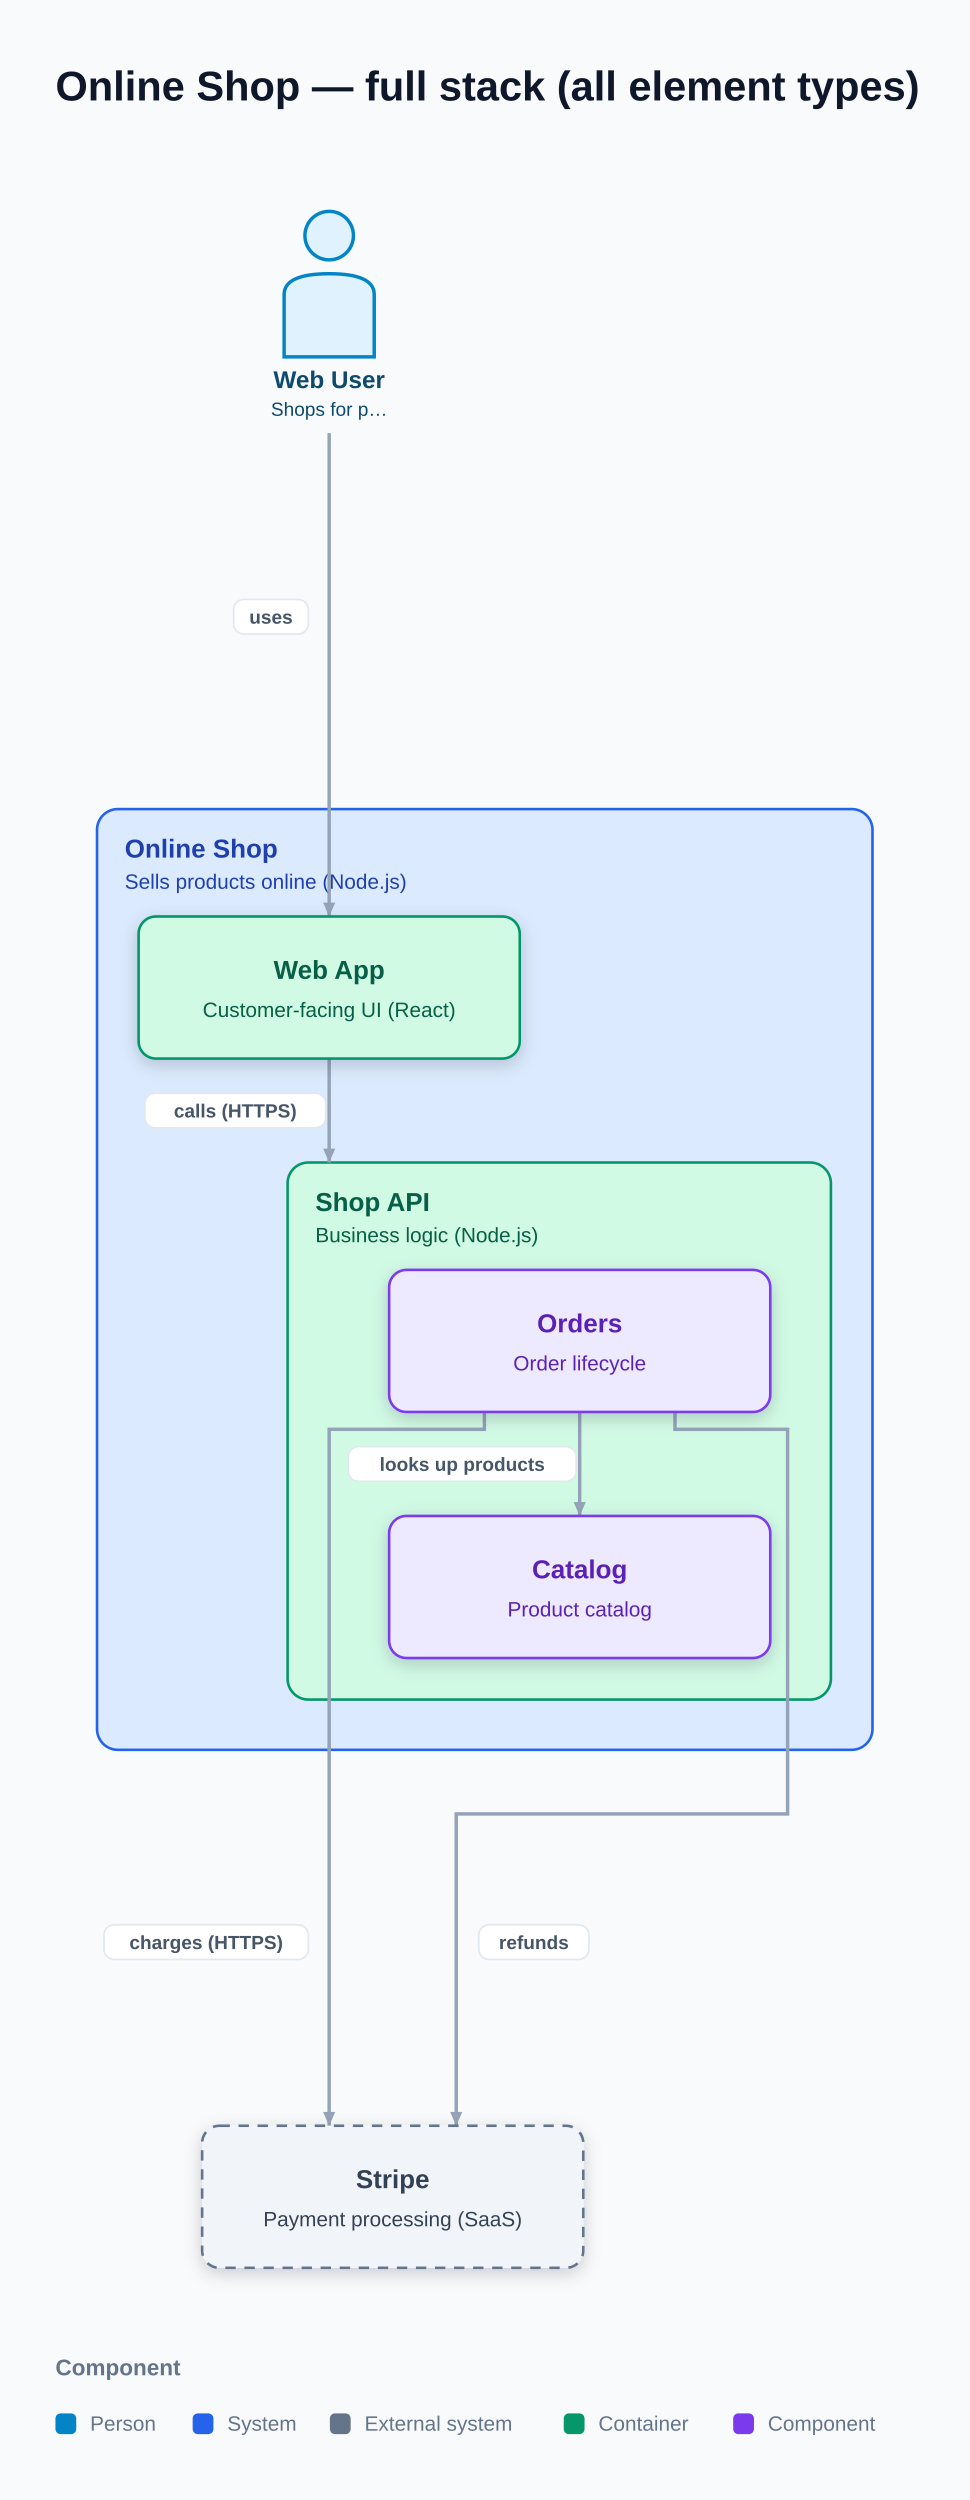
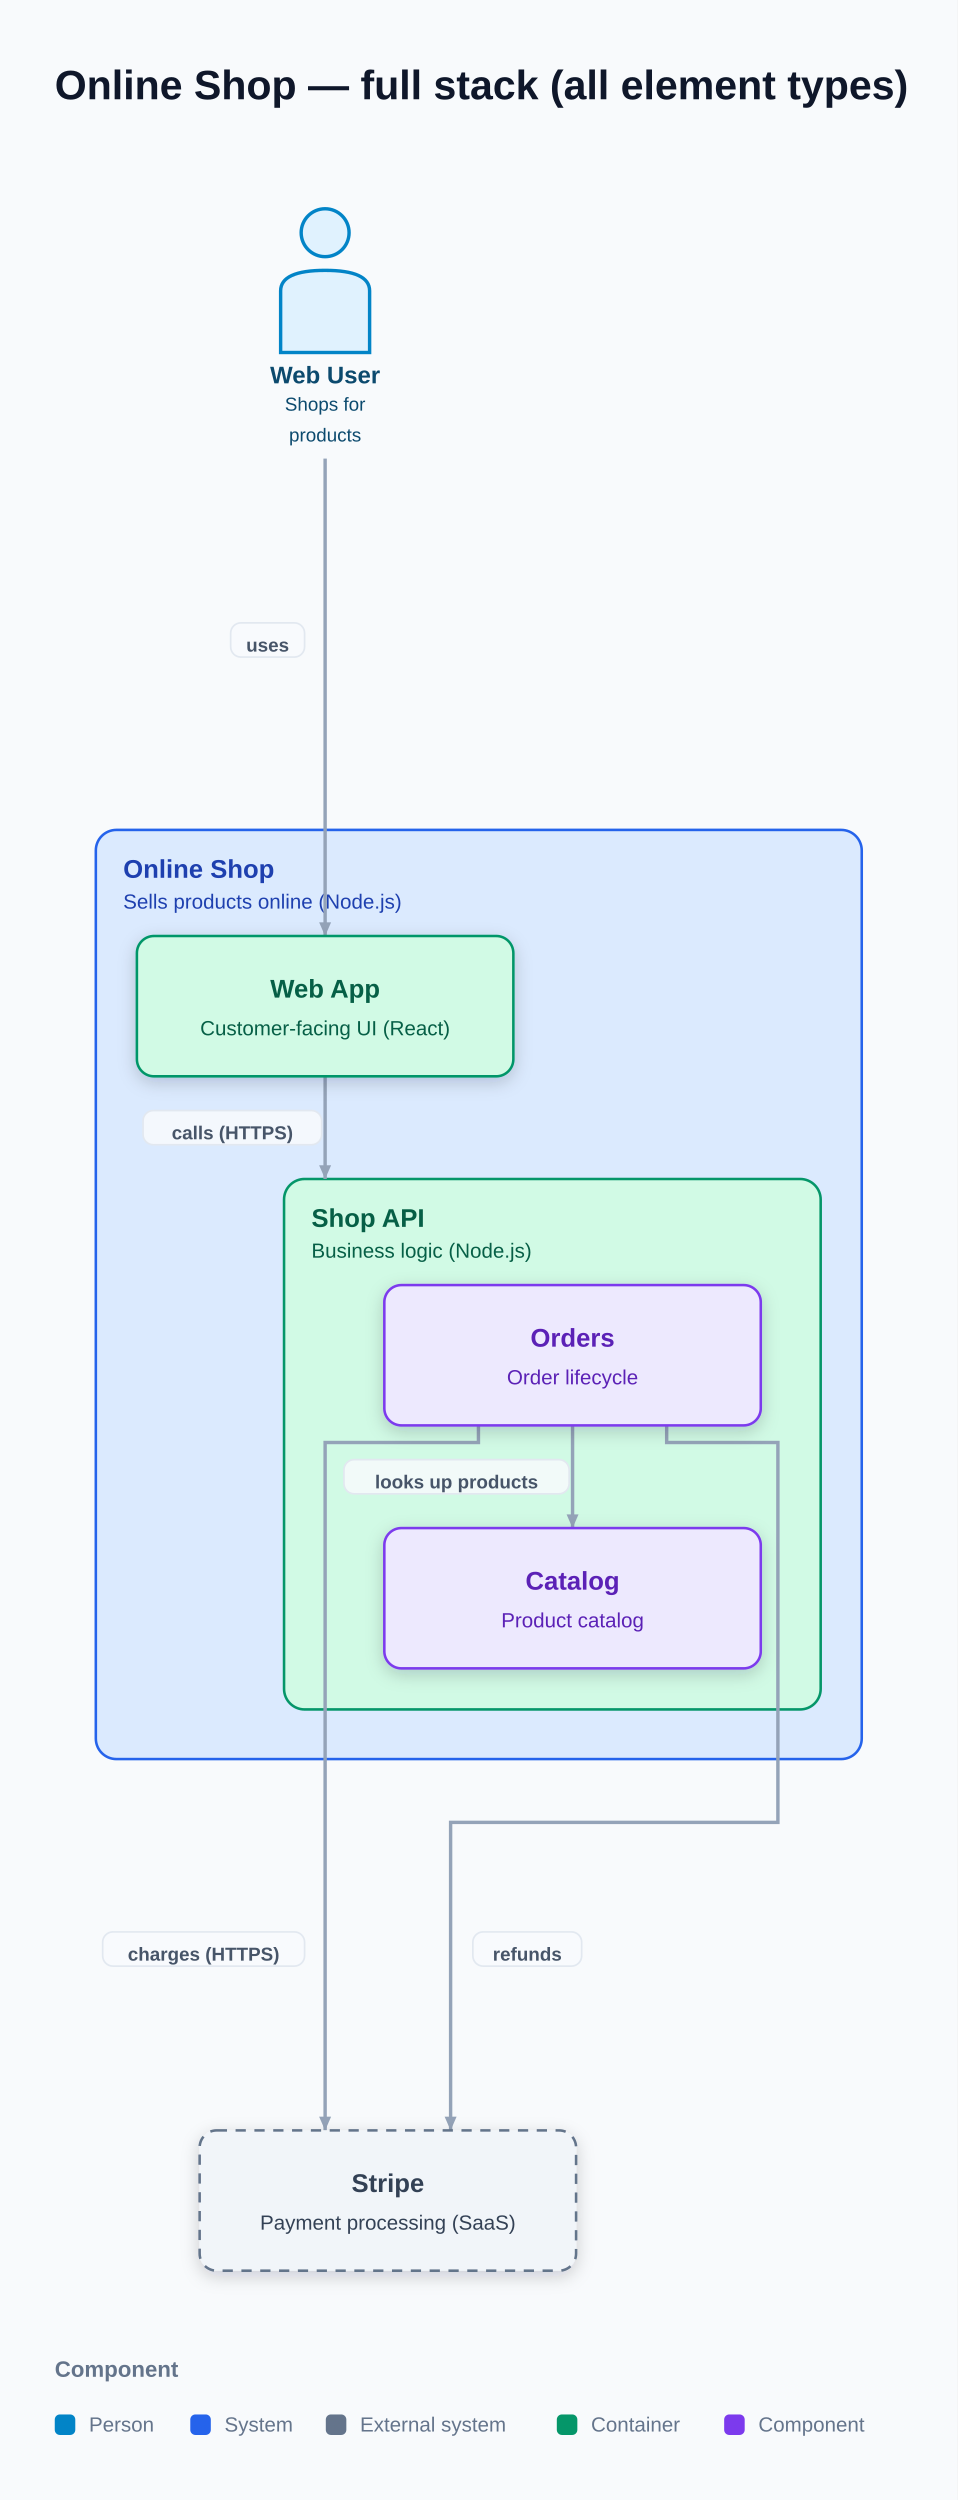
- <svg xmlns="http://www.w3.org/2000/svg" width="559.6" height="1443" viewBox="0 0 559.6 1443">
+ <svg xmlns="http://www.w3.org/2000/svg" width="559.6" height="1461" viewBox="0 0 559.6 1461">
  <defs>
    <filter id="card-shadow" x="-40%" y="-40%" width="180%" height="180%">
      <feDropShadow dx="0" dy="3" stdDeviation="5" flood-color="rgba(15, 23, 42, 0.18)" />
    </filter>
  </defs>
-   <rect x="0" y="0" width="559.6" height="1443" fill="#f8fafc" />
+   <rect x="0" y="0" width="559.6" height="1461" fill="#f8fafc" />
  <text x="32" y="58" font-family="&quot;Segoe UI&quot;, &quot;Helvetica Neue&quot;, Arial, sans-serif" font-size="24" font-weight="700" fill="#0f172a">Online Shop — full stack (all element types)</text>
  <g transform="translate(32, 88)">
-     <g transform="translate(24, 379)">
+     <g transform="translate(24, 397)">
      <rect x="0" y="0" width="447.6" height="543" rx="12" fill="#dbeafe" stroke="#2563eb" stroke-width="1.5" />
      <text x="16" y="28" font-family="&quot;Segoe UI&quot;, &quot;Helvetica Neue&quot;, Arial, sans-serif" font-size="15" font-weight="600" fill="#1e40af">Online Shop</text>
      <text x="16" y="46" font-family="&quot;Segoe UI&quot;, &quot;Helvetica Neue&quot;, Arial, sans-serif" font-size="12" fill="#1e40af">Sells products online (Node.js)</text>
    </g>
-     <g transform="translate(134, 583)">
+     <g transform="translate(134, 601)">
      <rect x="0" y="0" width="313.6" height="310" rx="12" fill="#d1fae5" stroke="#059669" stroke-width="1.5" />
      <text x="16" y="28" font-family="&quot;Segoe UI&quot;, &quot;Helvetica Neue&quot;, Arial, sans-serif" font-size="15" font-weight="600" fill="#065f46">Shop API</text>
      <text x="16" y="46" font-family="&quot;Segoe UI&quot;, &quot;Helvetica Neue&quot;, Arial, sans-serif" font-size="12" fill="#065f46">Business logic (Node.js)</text>
    </g>
-     <path d="M158,162 L158,441" fill="none" stroke="#94a3b8" stroke-width="2" />
-     <path d="M-8,-3.5 L0,0 L-8,3.5 Z" fill="#94a3b8" transform="translate(158 441) rotate(90)" />
+     <path d="M158,180 L158,459" fill="none" stroke="#94a3b8" stroke-width="2" />
    <g>
-       <rect x="102.8" y="258" width="43.2" height="20" rx="6" fill="#ffffff" stroke="#e2e8f0" stroke-width="1" />
-       <text x="124.4" y="272" font-family="&quot;Segoe UI&quot;, &quot;Helvetica Neue&quot;, Arial, sans-serif" font-size="11" font-weight="600" text-anchor="middle" fill="#475569">uses</text>
+       <path d="M-8,-3.5 L0,0 L-8,3.5 Z" fill="#94a3b8" transform="translate(158 459) rotate(90)" />
    </g>
-     <path d="M158,523 L158,583" fill="none" stroke="#94a3b8" stroke-width="2" />
-     <path d="M-8,-3.5 L0,0 L-8,3.5 Z" fill="#94a3b8" transform="translate(158 583) rotate(90)" />
    <g>
-       <rect x="51.6" y="543" width="104.4" height="20" rx="6" fill="#ffffff" stroke="#e2e8f0" stroke-width="1" />
-       <text x="103.8" y="557" font-family="&quot;Segoe UI&quot;, &quot;Helvetica Neue&quot;, Arial, sans-serif" font-size="11" font-weight="600" text-anchor="middle" fill="#475569">calls (HTTPS)</text>
+       <rect x="102.8" y="276" width="43.2" height="20" rx="6" fill="rgba(248, 250, 252, 0.85)" stroke="#e2e8f0" stroke-width="1" />
+       <text x="124.4" y="292.8" text-anchor="middle" font-family="&quot;Segoe UI&quot;, &quot;Helvetica Neue&quot;, Arial, sans-serif" font-size="11" font-weight="600" fill="#475569">uses</text>
    </g>
-     <path d="M302.6,727 L302.6,787" fill="none" stroke="#94a3b8" stroke-width="2" />
-     <path d="M-8,-3.5 L0,0 L-8,3.5 Z" fill="#94a3b8" transform="translate(302.6 787) rotate(90)" />
+     <path d="M158,541 L158,601" fill="none" stroke="#94a3b8" stroke-width="2" />
    <g>
-       <rect x="169" y="747" width="131.6" height="20" rx="6" fill="#ffffff" stroke="#e2e8f0" stroke-width="1" />
-       <text x="234.8" y="761" font-family="&quot;Segoe UI&quot;, &quot;Helvetica Neue&quot;, Arial, sans-serif" font-size="11" font-weight="600" text-anchor="middle" fill="#475569">looks up products</text>
+       <path d="M-8,-3.5 L0,0 L-8,3.5 Z" fill="#94a3b8" transform="translate(158 601) rotate(90)" />
    </g>
-     <path d="M247.6,727 L247.6,737 L158,737 L158,1139" fill="none" stroke="#94a3b8" stroke-width="2" />
-     <path d="M-8,-3.5 L0,0 L-8,3.5 Z" fill="#94a3b8" transform="translate(158 1139) rotate(90)" />
    <g>
-       <rect x="28" y="1023" width="118" height="20" rx="6" fill="#ffffff" stroke="#e2e8f0" stroke-width="1" />
-       <text x="87" y="1037" font-family="&quot;Segoe UI&quot;, &quot;Helvetica Neue&quot;, Arial, sans-serif" font-size="11" font-weight="600" text-anchor="middle" fill="#475569">charges (HTTPS)</text>
+       <rect x="51.6" y="561" width="104.4" height="20" rx="6" fill="rgba(248, 250, 252, 0.85)" stroke="#e2e8f0" stroke-width="1" />
+       <text x="103.8" y="577.8" text-anchor="middle" font-family="&quot;Segoe UI&quot;, &quot;Helvetica Neue&quot;, Arial, sans-serif" font-size="11" font-weight="600" fill="#475569">calls (HTTPS)</text>
    </g>
-     <path d="M357.6,727 L357.6,737 L422.6,737 L422.6,959 L231.333,959 L231.333,1139" fill="none" stroke="#94a3b8" stroke-width="2" />
-     <path d="M-8,-3.5 L0,0 L-8,3.5 Z" fill="#94a3b8" transform="translate(231.3333 1139) rotate(90)" />
+     <path d="M302.6,745 L302.6,805" fill="none" stroke="#94a3b8" stroke-width="2" />
    <g>
-       <rect x="244.333" y="1023" width="63.6" height="20" rx="6" fill="#ffffff" stroke="#e2e8f0" stroke-width="1" />
-       <text x="276.133" y="1037" font-family="&quot;Segoe UI&quot;, &quot;Helvetica Neue&quot;, Arial, sans-serif" font-size="11" font-weight="600" text-anchor="middle" fill="#475569">refunds</text>
+       <path d="M-8,-3.5 L0,0 L-8,3.5 Z" fill="#94a3b8" transform="translate(302.6 805) rotate(90)" />
+     </g>
+     <g>
+       <rect x="169" y="765" width="131.6" height="20" rx="6" fill="rgba(248, 250, 252, 0.85)" stroke="#e2e8f0" stroke-width="1" />
+       <text x="234.8" y="781.8" text-anchor="middle" font-family="&quot;Segoe UI&quot;, &quot;Helvetica Neue&quot;, Arial, sans-serif" font-size="11" font-weight="600" fill="#475569">looks up products</text>
+     </g>
+     <path d="M247.6,745 L247.6,755 L158,755 L158,1157" fill="none" stroke="#94a3b8" stroke-width="2" />
+     <g>
+       <path d="M-8,-3.5 L0,0 L-8,3.5 Z" fill="#94a3b8" transform="translate(158 1157) rotate(90)" />
+     </g>
+     <g>
+       <rect x="28" y="1041" width="118" height="20" rx="6" fill="rgba(248, 250, 252, 0.85)" stroke="#e2e8f0" stroke-width="1" />
+       <text x="87" y="1057.8" text-anchor="middle" font-family="&quot;Segoe UI&quot;, &quot;Helvetica Neue&quot;, Arial, sans-serif" font-size="11" font-weight="600" fill="#475569">charges (HTTPS)</text>
+     </g>
+     <path d="M357.6,745 L357.6,755 L422.6,755 L422.6,977 L231.333,977 L231.333,1157" fill="none" stroke="#94a3b8" stroke-width="2" />
+     <g>
+       <path d="M-8,-3.5 L0,0 L-8,3.5 Z" fill="#94a3b8" transform="translate(231.3333 1157) rotate(90)" />
+     </g>
+     <g>
+       <rect x="244.333" y="1041" width="63.6" height="20" rx="6" fill="rgba(248, 250, 252, 0.85)" stroke="#e2e8f0" stroke-width="1" />
+       <text x="276.133" y="1057.8" text-anchor="middle" font-family="&quot;Segoe UI&quot;, &quot;Helvetica Neue&quot;, Arial, sans-serif" font-size="11" font-weight="600" fill="#475569">refunds</text>
    </g>
    <g transform="translate(110, 24)">
      <circle cx="48" cy="24" r="14" fill="#e0f2fe" stroke="#0284c7" stroke-width="2" />
      <path d="M22 94 L22 58 Q22 46 48 46 Q74 46 74 58 L74 94 Z" fill="#e0f2fe" stroke="#0284c7" stroke-width="2" />
      <text x="48" y="112" text-anchor="middle" font-family="&quot;Segoe UI&quot;, &quot;Helvetica Neue&quot;, Arial, sans-serif" font-size="14" font-weight="600" fill="#0c4a6e">Web User</text>
-       <text x="48" y="128" text-anchor="middle" font-family="&quot;Segoe UI&quot;, &quot;Helvetica Neue&quot;, Arial, sans-serif" font-size="11" fill="#0c4a6e">Shops for p…</text>
+       <text x="48" y="128" text-anchor="middle" font-family="&quot;Segoe UI&quot;, &quot;Helvetica Neue&quot;, Arial, sans-serif" font-size="11" fill="#0c4a6e">Shops for</text>
+       <text x="48" y="146" text-anchor="middle" font-family="&quot;Segoe UI&quot;, &quot;Helvetica Neue&quot;, Arial, sans-serif" font-size="11" fill="#0c4a6e">products</text>
    </g>
-     <g transform="translate(48, 441)">
+     <g transform="translate(48, 459)">
      <rect x="0" y="0" width="220" height="82" rx="10" fill="#d1fae5" stroke="#059669" stroke-width="1.5" filter="url(#card-shadow)" />
      <text x="110" y="36" text-anchor="middle" font-family="&quot;Segoe UI&quot;, &quot;Helvetica Neue&quot;, Arial, sans-serif" font-size="15" font-weight="600" fill="#065f46">Web App</text>
      <text x="110" y="58" text-anchor="middle" font-family="&quot;Segoe UI&quot;, &quot;Helvetica Neue&quot;, Arial, sans-serif" font-size="12" fill="#065f46">Customer-facing UI (React)</text>
    </g>
-     <g transform="translate(192.6, 645)">
+     <g transform="translate(192.6, 663)">
      <rect x="0" y="0" width="220" height="82" rx="10" fill="#ede9fe" stroke="#7c3aed" stroke-width="1.5" filter="url(#card-shadow)" />
      <text x="110" y="36" text-anchor="middle" font-family="&quot;Segoe UI&quot;, &quot;Helvetica Neue&quot;, Arial, sans-serif" font-size="15" font-weight="600" fill="#5b21b6">Orders</text>
      <text x="110" y="58" text-anchor="middle" font-family="&quot;Segoe UI&quot;, &quot;Helvetica Neue&quot;, Arial, sans-serif" font-size="12" fill="#5b21b6">Order lifecycle</text>
    </g>
-     <g transform="translate(192.6, 787)">
+     <g transform="translate(192.6, 805)">
      <rect x="0" y="0" width="220" height="82" rx="10" fill="#ede9fe" stroke="#7c3aed" stroke-width="1.5" filter="url(#card-shadow)" />
      <text x="110" y="36" text-anchor="middle" font-family="&quot;Segoe UI&quot;, &quot;Helvetica Neue&quot;, Arial, sans-serif" font-size="15" font-weight="600" fill="#5b21b6">Catalog</text>
      <text x="110" y="58" text-anchor="middle" font-family="&quot;Segoe UI&quot;, &quot;Helvetica Neue&quot;, Arial, sans-serif" font-size="12" fill="#5b21b6">Product catalog</text>
    </g>
-     <g transform="translate(84.66667, 1139)">
+     <g transform="translate(84.66667, 1157)">
      <rect x="0" y="0" width="220" height="82" rx="10" fill="#f1f5f9" stroke="#64748b" stroke-width="1.5" stroke-dasharray="6 5" filter="url(#card-shadow)" />
      <text x="110" y="36" text-anchor="middle" font-family="&quot;Segoe UI&quot;, &quot;Helvetica Neue&quot;, Arial, sans-serif" font-size="15" font-weight="600" fill="#334155">Stripe</text>
      <text x="110" y="58" text-anchor="middle" font-family="&quot;Segoe UI&quot;, &quot;Helvetica Neue&quot;, Arial, sans-serif" font-size="12" fill="#334155">Payment processing (SaaS)</text>
    </g>
  </g>
-   <g transform="translate(32, 1357)">
+   <g transform="translate(32, 1375)">
    <g>
      <text x="0" y="14" font-family="&quot;Segoe UI&quot;, &quot;Helvetica Neue&quot;, Arial, sans-serif" font-size="13" font-weight="700" fill="#64748b">Component</text>
      <g transform="translate(0, 30)">
        <g>
          <rect x="0" y="6" width="12" height="12" rx="3" fill="#0284c7" />
          <text x="20" y="16" font-family="&quot;Segoe UI&quot;, &quot;Helvetica Neue&quot;, Arial, sans-serif" font-size="12" fill="#64748b">Person</text>
          <rect x="79.2" y="6" width="12" height="12" rx="3" fill="#2563eb" />
          <text x="99.2" y="16" font-family="&quot;Segoe UI&quot;, &quot;Helvetica Neue&quot;, Arial, sans-serif" font-size="12" fill="#64748b">System</text>
          <rect x="158.4" y="6" width="12" height="12" rx="3" fill="#64748b" />
          <text x="178.4" y="16" font-family="&quot;Segoe UI&quot;, &quot;Helvetica Neue&quot;, Arial, sans-serif" font-size="12" fill="#64748b">External system</text>
          <rect x="293.4" y="6" width="12" height="12" rx="3" fill="#059669" />
          <text x="313.4" y="16" font-family="&quot;Segoe UI&quot;, &quot;Helvetica Neue&quot;, Arial, sans-serif" font-size="12" fill="#64748b">Container</text>
          <rect x="391.2" y="6" width="12" height="12" rx="3" fill="#7c3aed" />
          <text x="411.2" y="16" font-family="&quot;Segoe UI&quot;, &quot;Helvetica Neue&quot;, Arial, sans-serif" font-size="12" fill="#64748b">Component</text>
        </g>
      </g>
    </g>
  </g>
</svg>
